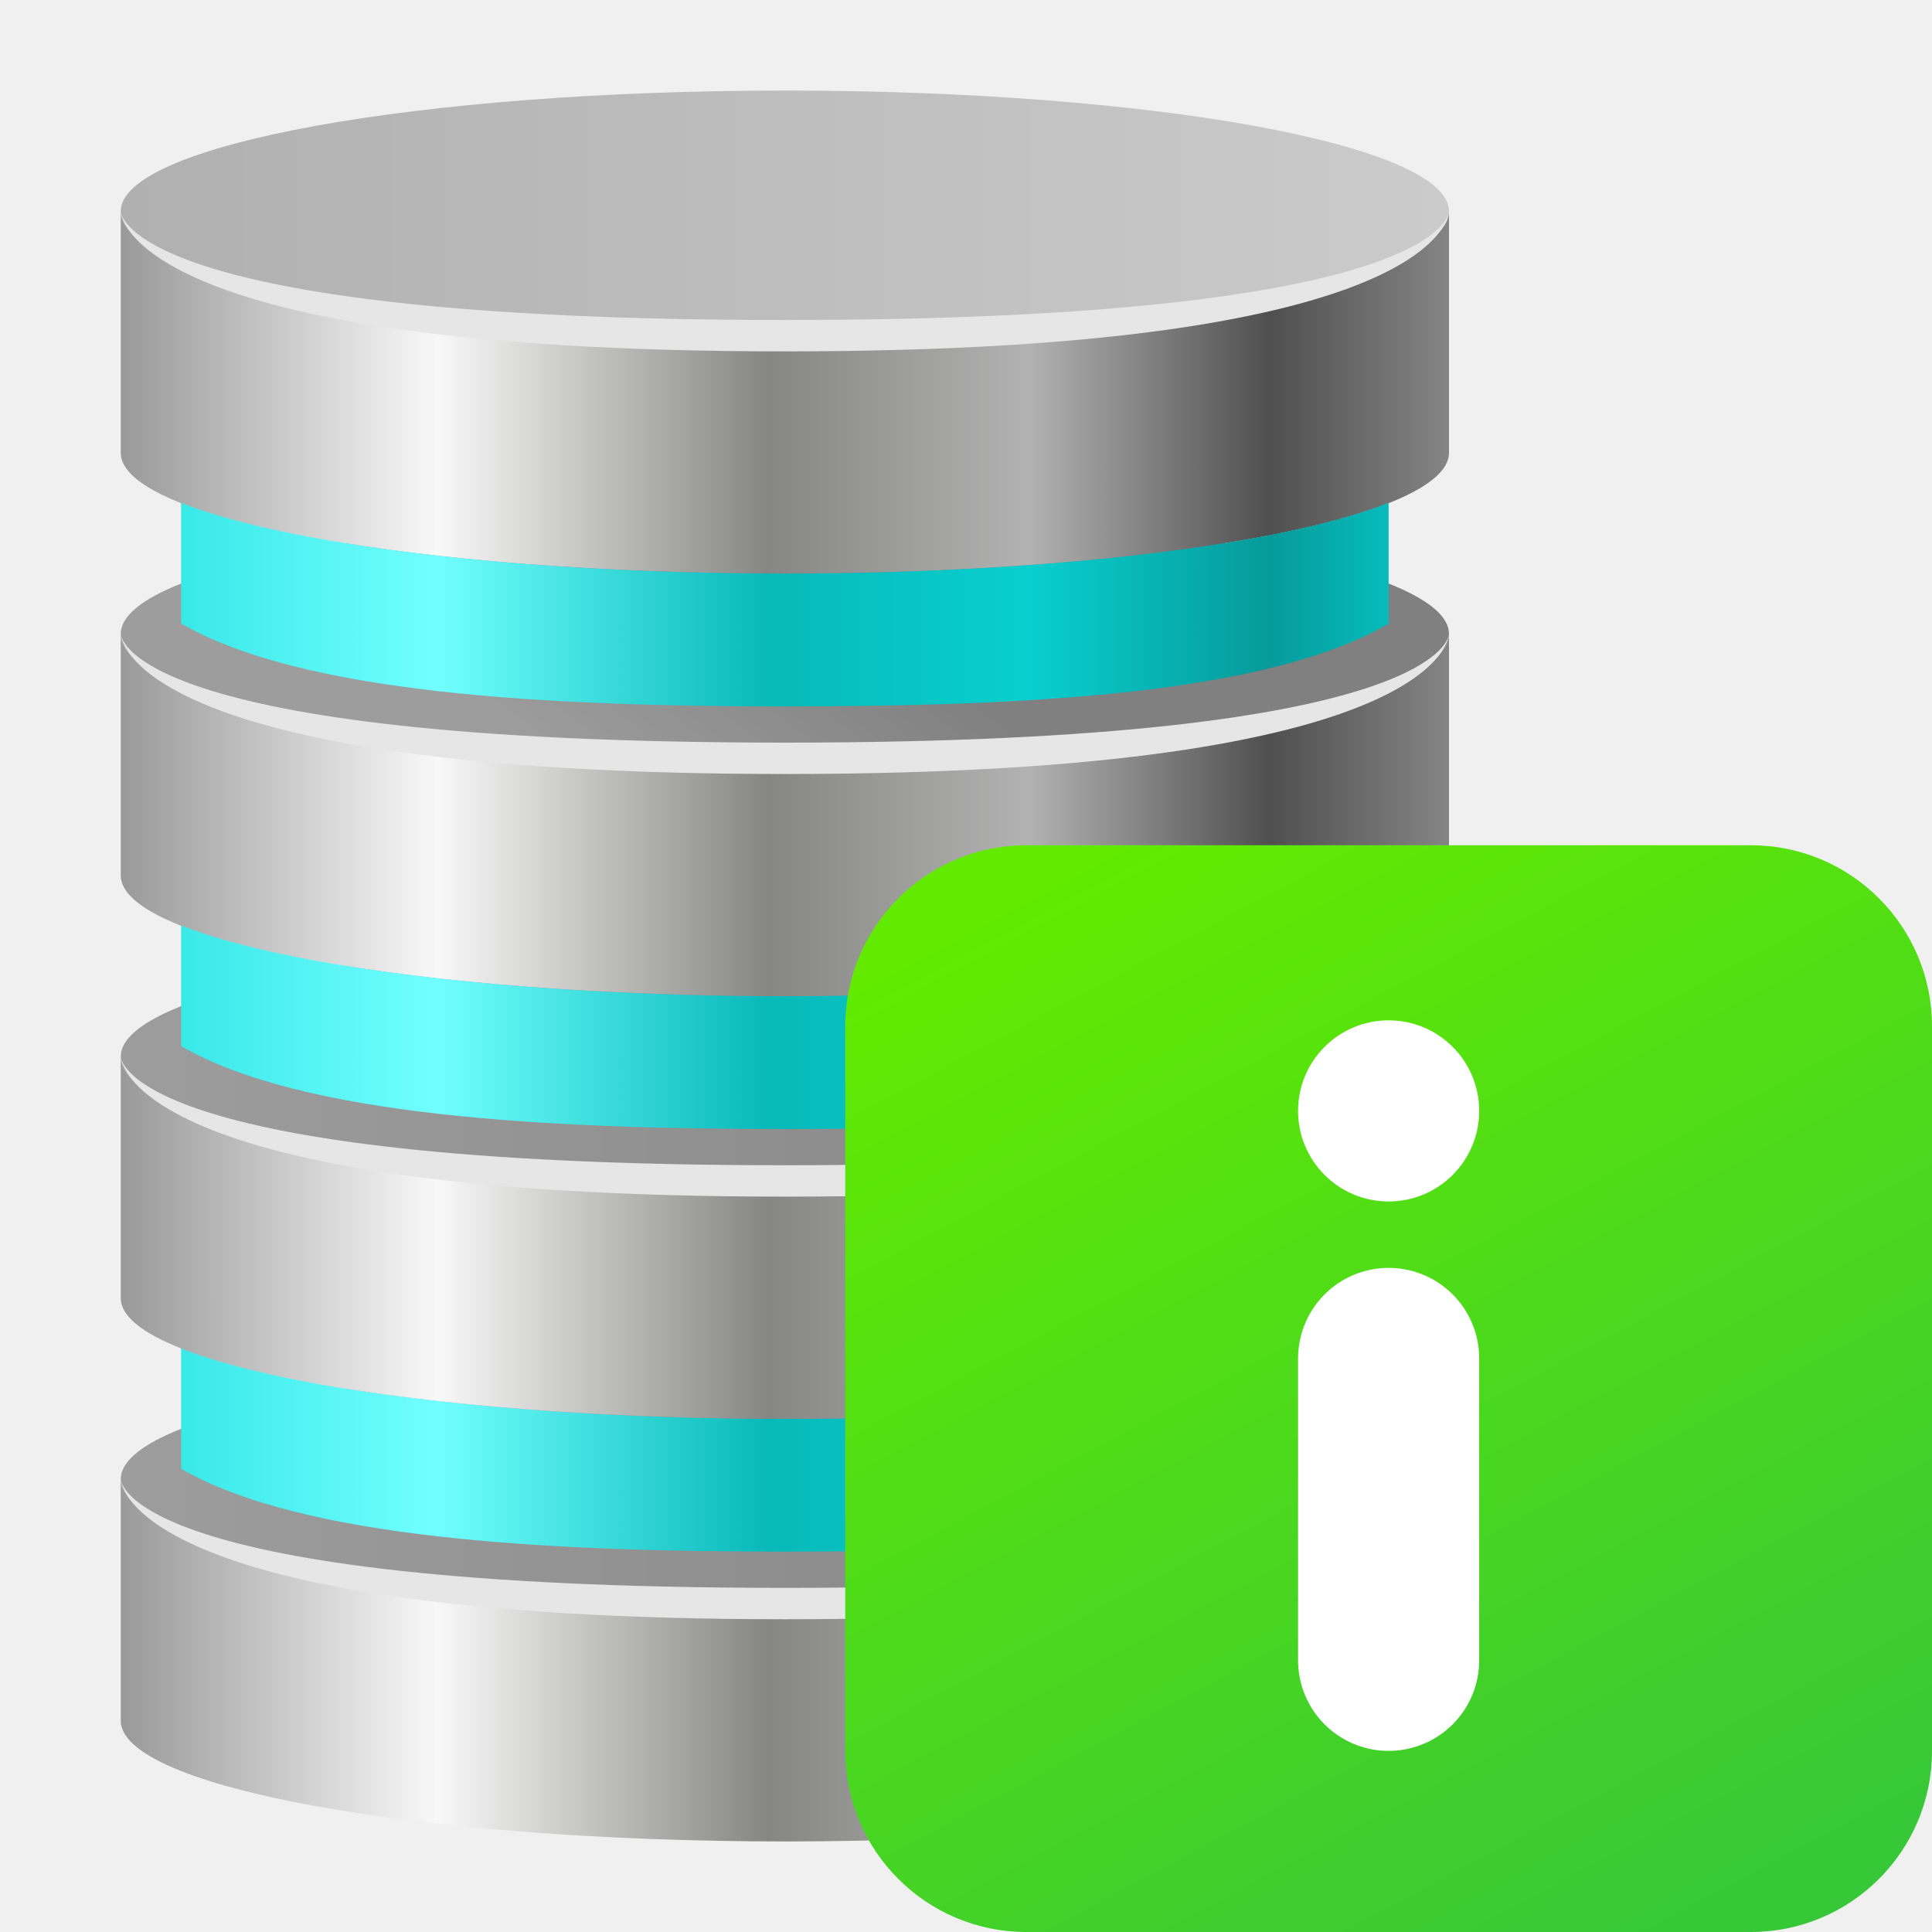
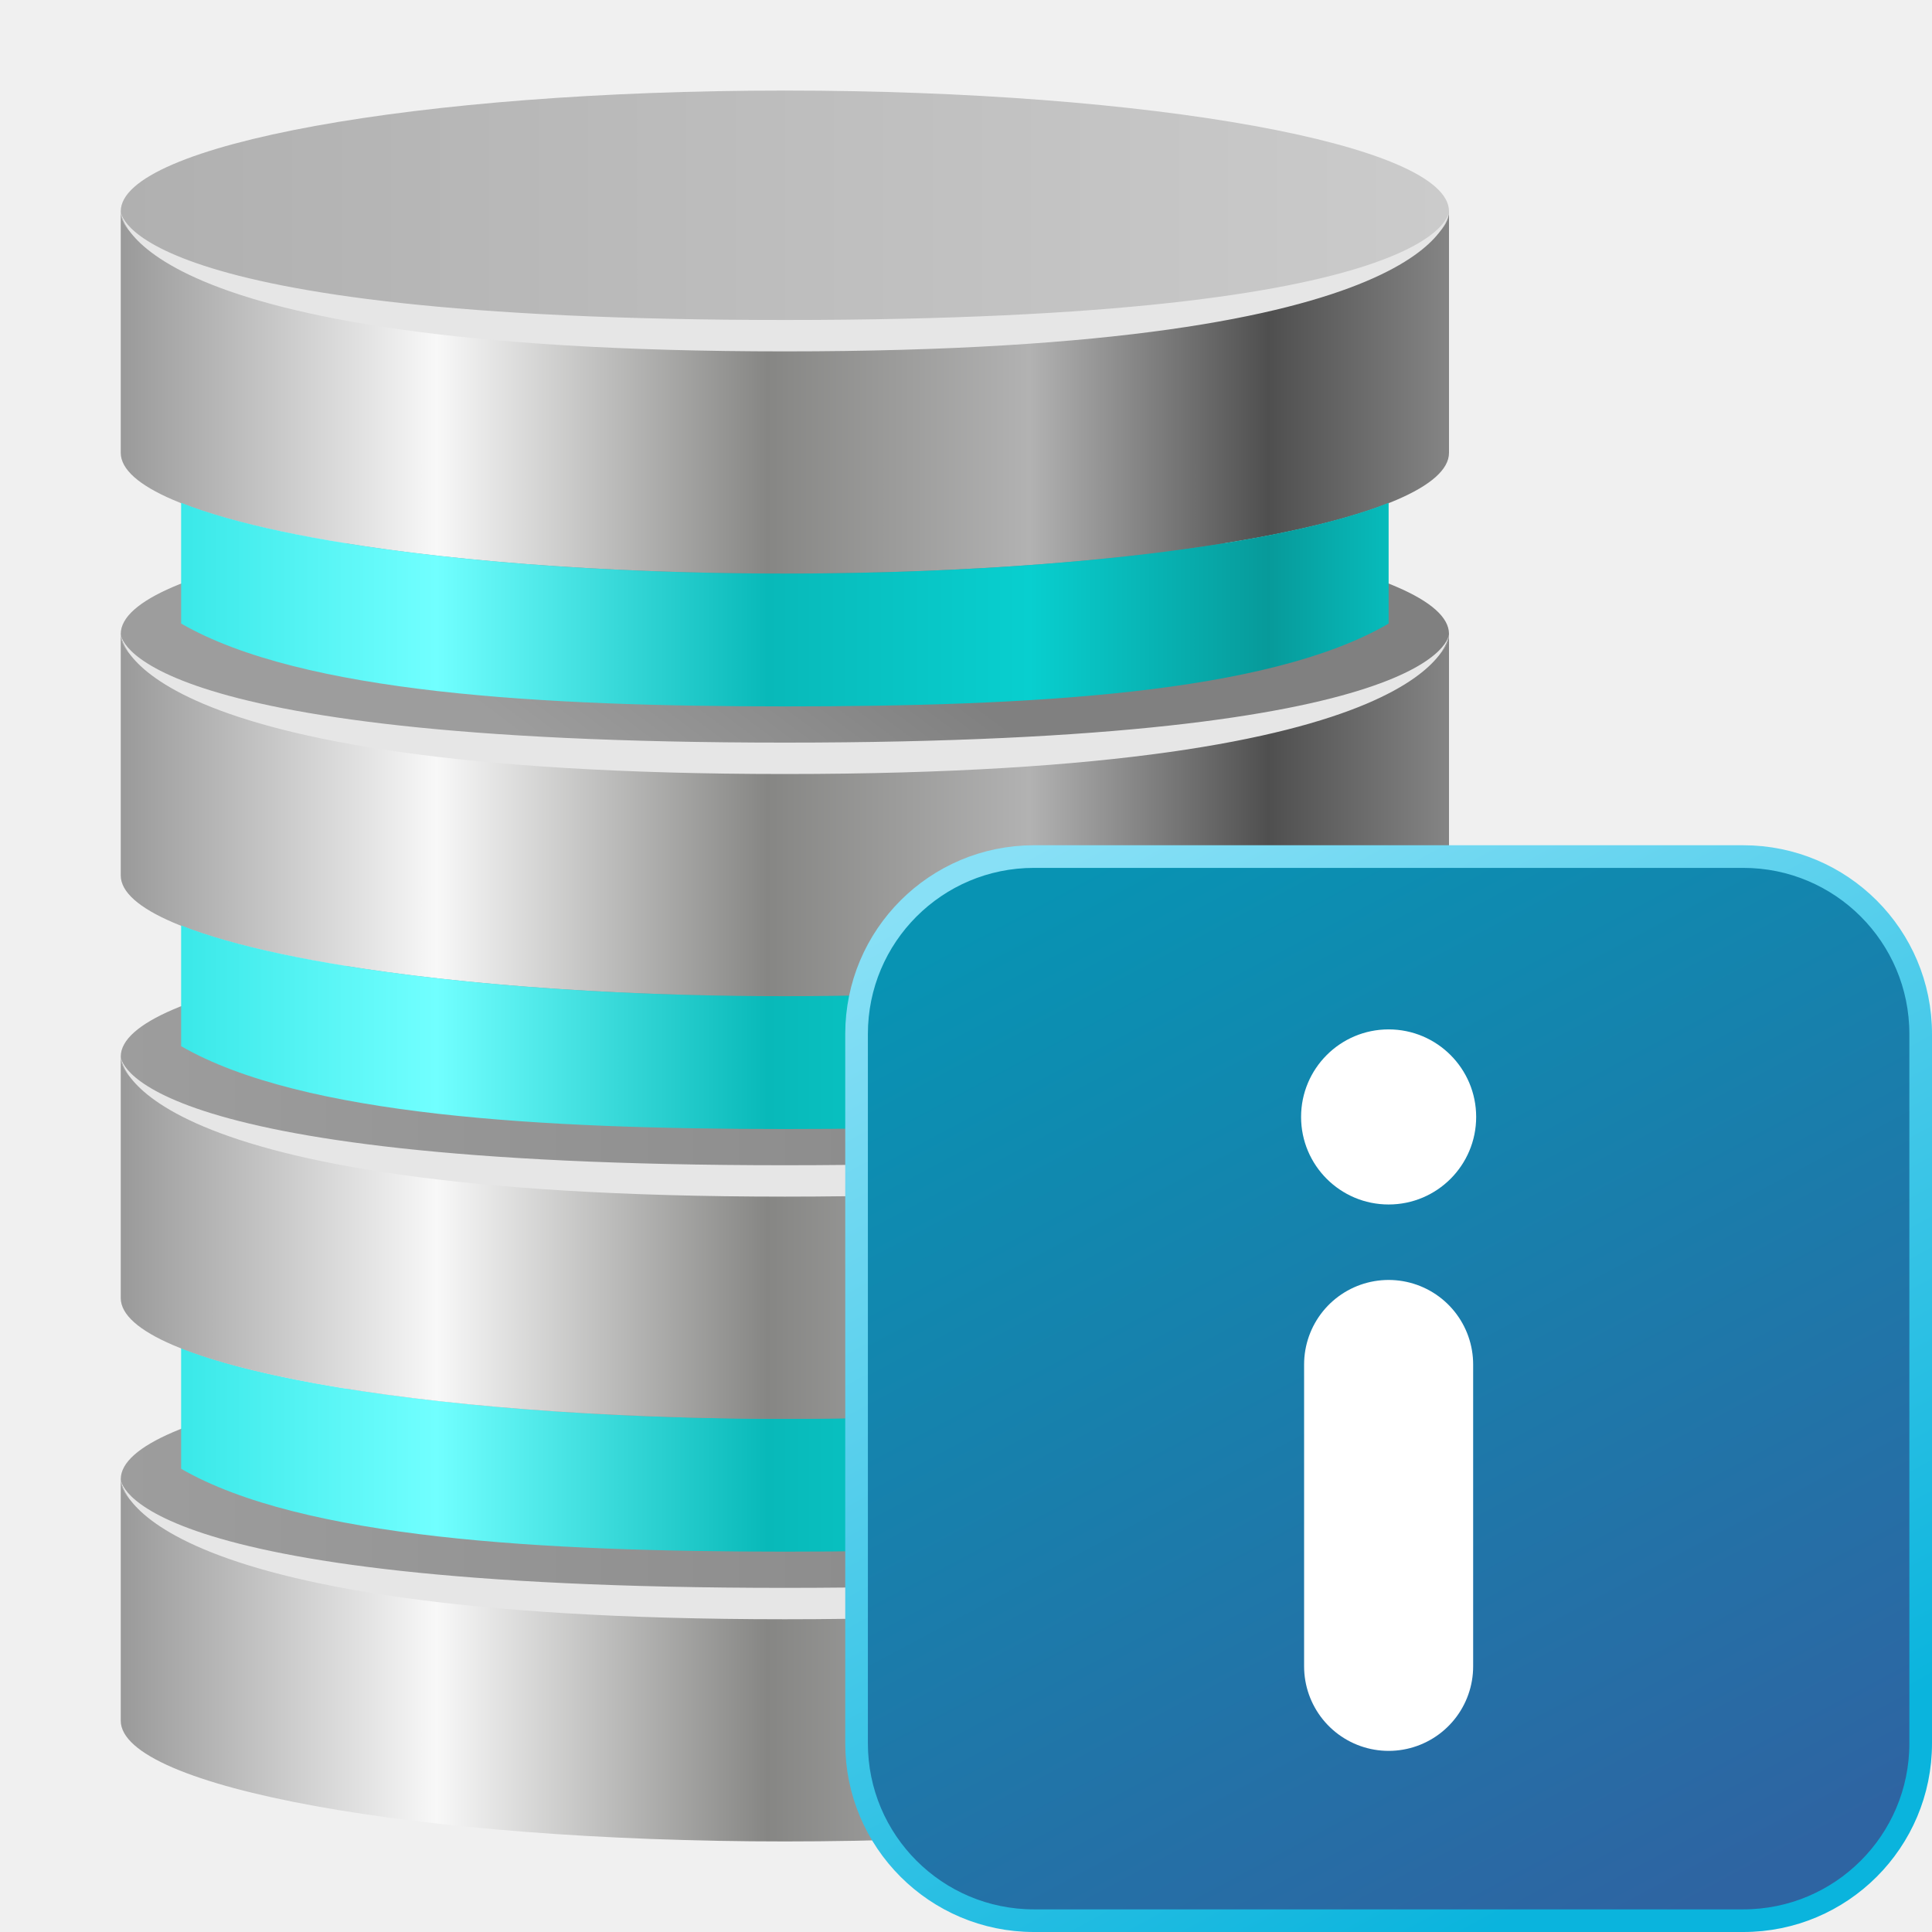
- <svg xmlns="http://www.w3.org/2000/svg" xmlns:xlink="http://www.w3.org/1999/xlink" height="256" width="256" version="1.1" id="svg30">
-   <defs id="defs30" />
-   <linearGradient id="a" gradientUnits="userSpaceOnUse" x1="4.5" x2="6" xlink:href="#b" y1="6" y2="4" />
-   <linearGradient id="b">
-     <stop offset="0" stop-color="#9d9d9d" id="stop1" />
-     <stop offset="1" stop-color="#808080" id="stop2" />
+ <svg xmlns="http://www.w3.org/2000/svg" xmlns:xlink="http://www.w3.org/1999/xlink" height="256" width="256" version="1.1" id="svg32">
+   <defs id="defs32" />
+   <linearGradient id="a" gradientUnits="userSpaceOnUse" x1="146.4" x2="221.6" y1="113.5" y2="254.5">
+     <stop offset="0" stop-color="#0893b3" id="stop1" />
+     <stop offset="1" stop-color="#2e64a2" id="stop2" />
  </linearGradient>
-   <linearGradient id="c" gradientUnits="userSpaceOnUse" x1="1" x2="12" y1="1.5" y2="1.5">
-     <stop offset="0" stop-color="#b0b0b0" id="stop3" />
-     <stop offset="1" stop-color="#cbcbcb" id="stop4" />
+   <linearGradient id="b" gradientUnits="userSpaceOnUse" x1="125.941" x2="200.588" y1="117.647" y2="253.964">
+     <stop offset="0" stop-color="#88e0f6" id="stop3" />
+     <stop offset="1" stop-color="#0ab4dd" id="stop4" />
  </linearGradient>
-   <linearGradient id="d" gradientUnits="userSpaceOnUse" x1="1" x2="12" xlink:href="#f" y1="3.123" y2="3.123" />
-   <linearGradient id="e">
-     <stop offset="0" stop-color="#999999" id="stop5" />
-     <stop offset=".238" stop-color="#f8f8f8" id="stop6" />
-     <stop offset=".487" stop-color="#868684" id="stop7" />
-     <stop offset=".684" stop-color="#b2b2b2" id="stop8" />
-     <stop offset=".864" stop-color="#4f4f4f" id="stop9" />
-     <stop offset="1" stop-color="#858585" id="stop10" />
+   <linearGradient id="c" gradientUnits="userSpaceOnUse" x1="4.5" x2="6" xlink:href="#d" y1="6" y2="4" />
+   <linearGradient id="d">
+     <stop offset="0" stop-color="#9d9d9d" id="stop5" />
+     <stop offset="1" stop-color="#808080" id="stop6" />
  </linearGradient>
-   <linearGradient id="f" xlink:href="#e" />
-   <linearGradient id="g" gradientUnits="userSpaceOnUse" x1="1" x2="12" xlink:href="#b" y1="8.5" y2="8.5" />
-   <linearGradient id="h" gradientUnits="userSpaceOnUse" x1="1" x2="12" xlink:href="#f" y1="6.623" y2="6.623" />
-   <linearGradient id="i" gradientUnits="userSpaceOnUse" x1="1" x2="12" xlink:href="#b" y1="12" y2="12" />
-   <linearGradient id="j" gradientUnits="userSpaceOnUse" x1="1" x2="12" xlink:href="#k" y1="11.5" y2="11.5" />
-   <linearGradient id="k">
-     <stop offset="0" stop-color="#2de3e3" id="stop11" />
-     <stop offset=".238" stop-color="#71ffff" id="stop12" />
-     <stop offset=".487" stop-color="#08b9b9" id="stop13" />
-     <stop offset=".684" stop-color="#08cfcf" id="stop14" />
-     <stop offset=".864" stop-color="#079a9a" id="stop15" />
-     <stop offset="1" stop-color="#07cccc" id="stop16" />
+   <linearGradient id="e" gradientUnits="userSpaceOnUse" x1="1" x2="12" y1="1.5" y2="1.5">
+     <stop offset="0" stop-color="#b0b0b0" id="stop7" />
+     <stop offset="1" stop-color="#cbcbcb" id="stop8" />
  </linearGradient>
-   <linearGradient id="l" gradientUnits="userSpaceOnUse" x1="1" x2="12" xlink:href="#f" y1="13.623" y2="13.623" />
-   <linearGradient id="m" gradientTransform="scale(1.914854 .522233)" gradientUnits="userSpaceOnUse" x1=".522" x2="6.267" xlink:href="#e" y1="16.276" y2="16.276" />
-   <linearGradient id="n" gradientUnits="userSpaceOnUse" x1="1" x2="12" xlink:href="#k" y1="8" y2="8" />
-   <linearGradient id="o" gradientUnits="userSpaceOnUse" x1="1" x2="12" xlink:href="#k" y1="4.5" y2="4.5" />
-   <linearGradient id="p" gradientUnits="userSpaceOnUse" x1="145.6" x2="222.4" y1="112" y2="256">
-     <stop offset="0" stop-color="#62eb00" id="stop17" />
-     <stop offset="1" stop-color="#37c837" id="stop18" />
+   <linearGradient id="f" gradientUnits="userSpaceOnUse" x1="1" x2="12" xlink:href="#h" y1="3.123" y2="3.123" />
+   <linearGradient id="g">
+     <stop offset="0" stop-color="#999999" id="stop9" />
+     <stop offset=".238" stop-color="#f8f8f8" id="stop10" />
+     <stop offset=".487" stop-color="#868684" id="stop11" />
+     <stop offset=".684" stop-color="#b2b2b2" id="stop12" />
+     <stop offset=".864" stop-color="#4f4f4f" id="stop13" />
+     <stop offset="1" stop-color="#858585" id="stop14" />
  </linearGradient>
-   <g stroke-width=".062" transform="matrix(16 0 0 16 .000005 4)" id="g29">
-     <ellipse cx="6.5" cy="5" fill="url(#a)" rx="5.5" ry="1" id="ellipse18" />
-     <ellipse cx="6.5" cy="1.5" fill="url(#c)" rx="5.5" ry="1" id="ellipse19" />
-     <path d="m6.5 4.5c-3.038 0-5.5-.448-5.5-1v-2c0 .552 2.462 1 5.5 1s5.5-.448 5.5-1v2c0 .552-2.462 1-5.5 1z" fill="url(#d)" stroke-linecap="round" stroke-width=".006" id="path19" />
-     <ellipse cx="6.5" cy="8.5" fill="url(#g)" rx="5.5" ry="1" id="ellipse20" />
-     <path d="m6.5 8c-3.038 0-5.5-.448-5.5-1v-2c0 .552 2.462 1 5.5 1s5.5-.448 5.5-1v2c0 .552-2.462 1-5.5 1z" fill="url(#h)" stroke-linecap="round" stroke-width=".006" id="path20" />
-     <ellipse cx="6.5" cy="12" fill="url(#i)" rx="5.5" ry="1" id="ellipse21" />
-     <path d="m1.5 10.914v1c1 .577 3 .686 5 .686s4-.1 5-.686v-1c-.867.345-2.778.586-5 .586s-4.133-.241-5-.586z" fill="url(#j)" stroke-linecap="round" stroke-width=".006" id="path21" />
-     <path d="m6.5 15c-3.038 0-5.5-.448-5.5-1v-2c0 .552 2.462 1 5.5 1s5.5-.448 5.5-1v2c0 .552-2.462 1-5.5 1z" fill="url(#l)" stroke-linecap="round" stroke-width=".006" id="path22" />
-     <path d="m6.5 11.5c-3.038 0-5.5-.448-5.5-1v-2c0 .552 2.462 1 5.5 1s5.5-.448 5.5-1v2c0 .552-2.462 1-5.5 1z" fill="url(#m)" stroke-linecap="round" stroke-width=".006" id="path23" />
-     <path d="m6.5 2.66c-5.5 0-5.5-1.16-5.5-1.16s0 .9 5.5.9 5.5-.9 5.5-.9 0 1.16-5.5 1.16z" fill="#e6e6e6" stroke-linecap="round" stroke-width=".006" id="path24" />
-     <path d="m6.5 13.16c-5.5 0-5.5-1.16-5.5-1.16s0 .9 5.5.9c5.5 0 5.5-.9 5.5-.9s0 1.16-5.5 1.16z" fill="#e6e6e6" stroke-linecap="round" stroke-width=".006" id="path25" />
-     <path d="m6.5 9.66c-5.5 0-5.5-1.16-5.5-1.16s0 .9 5.5.9c5.5 0 5.5-.9 5.5-.9s0 1.16-5.5 1.16z" fill="#e6e6e6" stroke-linecap="round" stroke-width=".006" id="path26" />
-     <path d="m6.5 6.16c-5.5 0-5.5-1.16-5.5-1.16s0 .9 5.5.9c5.5 0 5.5-.9 5.5-.9s0 1.16-5.5 1.16z" fill="#e6e6e6" stroke-linecap="round" stroke-width=".006" id="path27" />
-     <path d="m1.5 7.414v1c1 .577 3 .686 5 .686s4-.1 5-.686v-1c-.867.345-2.778.586-5 .586s-4.133-.241-5-.586z" fill="url(#n)" stroke-linecap="round" stroke-width=".006" id="path28" />
-     <path d="m1.5 3.914v1c1 .577 3 .686 5 .686s4-.1 5-.686v-1c-.867.345-2.778.586-5 .586s-4.133-.241-5-.586z" fill="url(#o)" stroke-linecap="round" stroke-width=".006" id="path29" />
+   <linearGradient id="h" xlink:href="#g" />
+   <linearGradient id="i" gradientUnits="userSpaceOnUse" x1="1" x2="12" xlink:href="#d" y1="8.5" y2="8.5" />
+   <linearGradient id="j" gradientUnits="userSpaceOnUse" x1="1" x2="12" xlink:href="#h" y1="6.623" y2="6.623" />
+   <linearGradient id="k" gradientUnits="userSpaceOnUse" x1="1" x2="12" xlink:href="#d" y1="12" y2="12" />
+   <linearGradient id="l" gradientUnits="userSpaceOnUse" x1="1" x2="12" xlink:href="#m" y1="11.5" y2="11.5" />
+   <linearGradient id="m">
+     <stop offset="0" stop-color="#2de3e3" id="stop15" />
+     <stop offset=".238" stop-color="#71ffff" id="stop16" />
+     <stop offset=".487" stop-color="#08b9b9" id="stop17" />
+     <stop offset=".684" stop-color="#08cfcf" id="stop18" />
+     <stop offset=".864" stop-color="#079a9a" id="stop19" />
+     <stop offset="1" stop-color="#07cccc" id="stop20" />
+   </linearGradient>
+   <linearGradient id="n" gradientUnits="userSpaceOnUse" x1="1" x2="12" xlink:href="#h" y1="13.623" y2="13.623" />
+   <linearGradient id="o" gradientTransform="scale(1.914854 .522233)" gradientUnits="userSpaceOnUse" x1=".522" x2="6.267" xlink:href="#g" y1="16.276" y2="16.276" />
+   <linearGradient id="p" gradientUnits="userSpaceOnUse" x1="1" x2="12" xlink:href="#m" y1="8" y2="8" />
+   <linearGradient id="q" gradientUnits="userSpaceOnUse" x1="1" x2="12" xlink:href="#m" y1="4.5" y2="4.5" />
+   <g stroke-width=".062" transform="matrix(16 0 0 16 .000005 4)" id="g31">
+     <ellipse cx="6.5" cy="5" fill="url(#c)" rx="5.5" ry="1" id="ellipse20" />
+     <ellipse cx="6.5" cy="1.5" fill="url(#e)" rx="5.5" ry="1" id="ellipse21" />
+     <path d="m6.5 4.5c-3.038 0-5.5-.448-5.5-1v-2c0 .552 2.462 1 5.5 1s5.5-.448 5.5-1v2c0 .552-2.462 1-5.5 1z" fill="url(#f)" stroke-linecap="round" stroke-width=".006" id="path21" />
+     <ellipse cx="6.5" cy="8.5" fill="url(#i)" rx="5.5" ry="1" id="ellipse22" />
+     <path d="m6.5 8c-3.038 0-5.5-.448-5.5-1v-2c0 .552 2.462 1 5.5 1s5.5-.448 5.5-1v2c0 .552-2.462 1-5.5 1z" fill="url(#j)" stroke-linecap="round" stroke-width=".006" id="path22" />
+     <ellipse cx="6.5" cy="12" fill="url(#k)" rx="5.5" ry="1" id="ellipse23" />
+     <path d="m1.5 10.914v1c1 .577 3 .686 5 .686s4-.1 5-.686v-1c-.867.345-2.778.586-5 .586s-4.133-.241-5-.586z" fill="url(#l)" stroke-linecap="round" stroke-width=".006" id="path23" />
+     <path d="m6.5 15c-3.038 0-5.5-.448-5.5-1v-2c0 .552 2.462 1 5.5 1s5.5-.448 5.5-1v2c0 .552-2.462 1-5.5 1z" fill="url(#n)" stroke-linecap="round" stroke-width=".006" id="path24" />
+     <path d="m6.5 11.5c-3.038 0-5.5-.448-5.5-1v-2c0 .552 2.462 1 5.5 1s5.5-.448 5.5-1v2c0 .552-2.462 1-5.5 1z" fill="url(#o)" stroke-linecap="round" stroke-width=".006" id="path25" />
+     <path d="m6.5 2.66c-5.5 0-5.5-1.16-5.5-1.16s0 .9 5.5.9 5.5-.9 5.5-.9 0 1.16-5.5 1.16z" fill="#e6e6e6" stroke-linecap="round" stroke-width=".006" id="path26" />
+     <path d="m6.5 13.16c-5.5 0-5.5-1.16-5.5-1.16s0 .9 5.5.9c5.5 0 5.5-.9 5.5-.9s0 1.16-5.5 1.16z" fill="#e6e6e6" stroke-linecap="round" stroke-width=".006" id="path27" />
+     <path d="m6.5 9.66c-5.5 0-5.5-1.16-5.5-1.16s0 .9 5.5.9c5.5 0 5.5-.9 5.5-.9s0 1.16-5.5 1.16z" fill="#e6e6e6" stroke-linecap="round" stroke-width=".006" id="path28" />
+     <path d="m6.5 6.16c-5.5 0-5.5-1.16-5.5-1.16s0 .9 5.5.9c5.5 0 5.5-.9 5.5-.9s0 1.16-5.5 1.16z" fill="#e6e6e6" stroke-linecap="round" stroke-width=".006" id="path29" />
+     <path d="m1.5 7.414v1c1 .577 3 .686 5 .686s4-.1 5-.686v-1c-.867.345-2.778.586-5 .586s-4.133-.241-5-.586z" fill="url(#p)" stroke-linecap="round" stroke-width=".006" id="path30" />
+     <path d="m1.5 3.914v1c1 .577 3 .686 5 .686s4-.1 5-.686v-1c-.867.345-2.778.586-5 .586s-4.133-.241-5-.586z" fill="url(#q)" stroke-linecap="round" stroke-width=".006" id="path31" />
  </g>
-   <rect fill="url(#p)" height="144" rx="24" stroke-width="16" width="144" x="112" y="112" id="rect29" />
-   <path d="m184 220v-40" fill="none" stroke="#ffffff" stroke-linecap="round" stroke-width="24" id="path30" />
-   <circle cx="184" cy="147.2" fill="#ffffff" r="12" id="circle30" />
+   <rect fill="url(#a)" height="141" rx="23.5" stroke="url(#b)" stroke-width="3" width="141" x="113.5" y="113.5" id="rect31" />
+   <path d="m184 220.8v-40" fill="none" stroke="#ffffff" stroke-linecap="round" stroke-width="22.4" id="path32" />
+   <circle cx="184" cy="148" fill="#ffffff" r="11.6" stroke-width="15.467" id="circle32" />
</svg>
